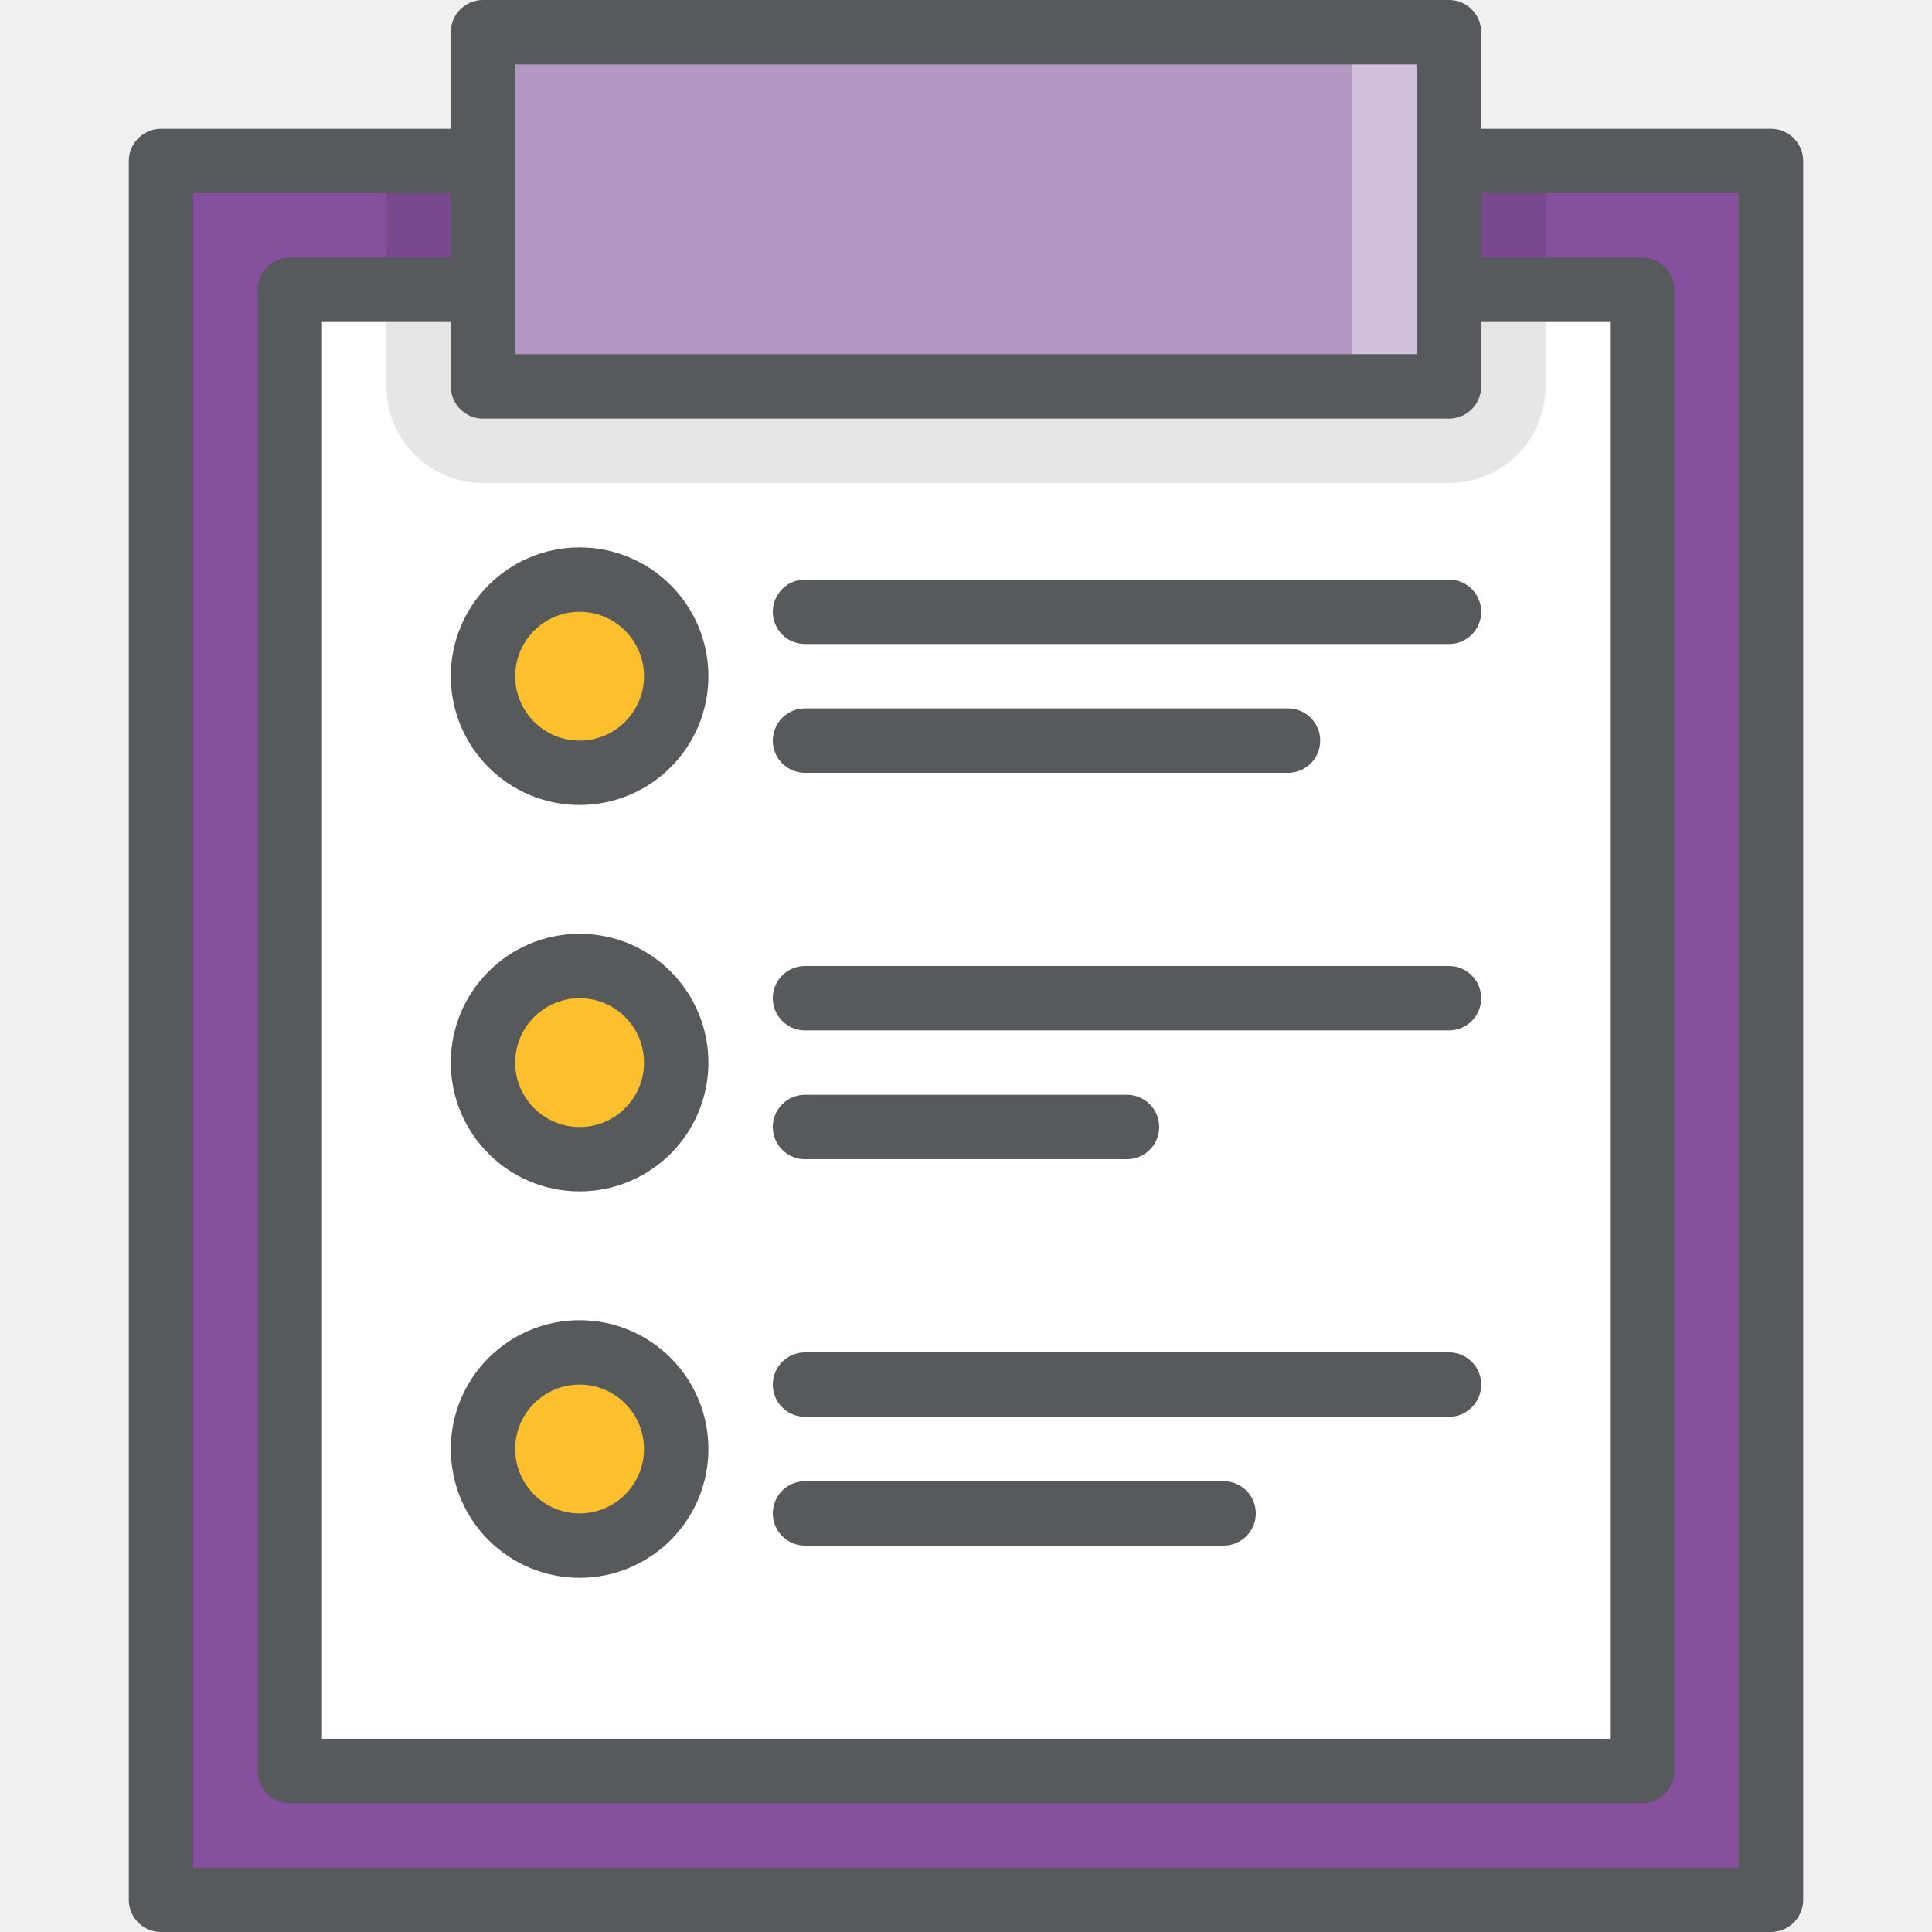
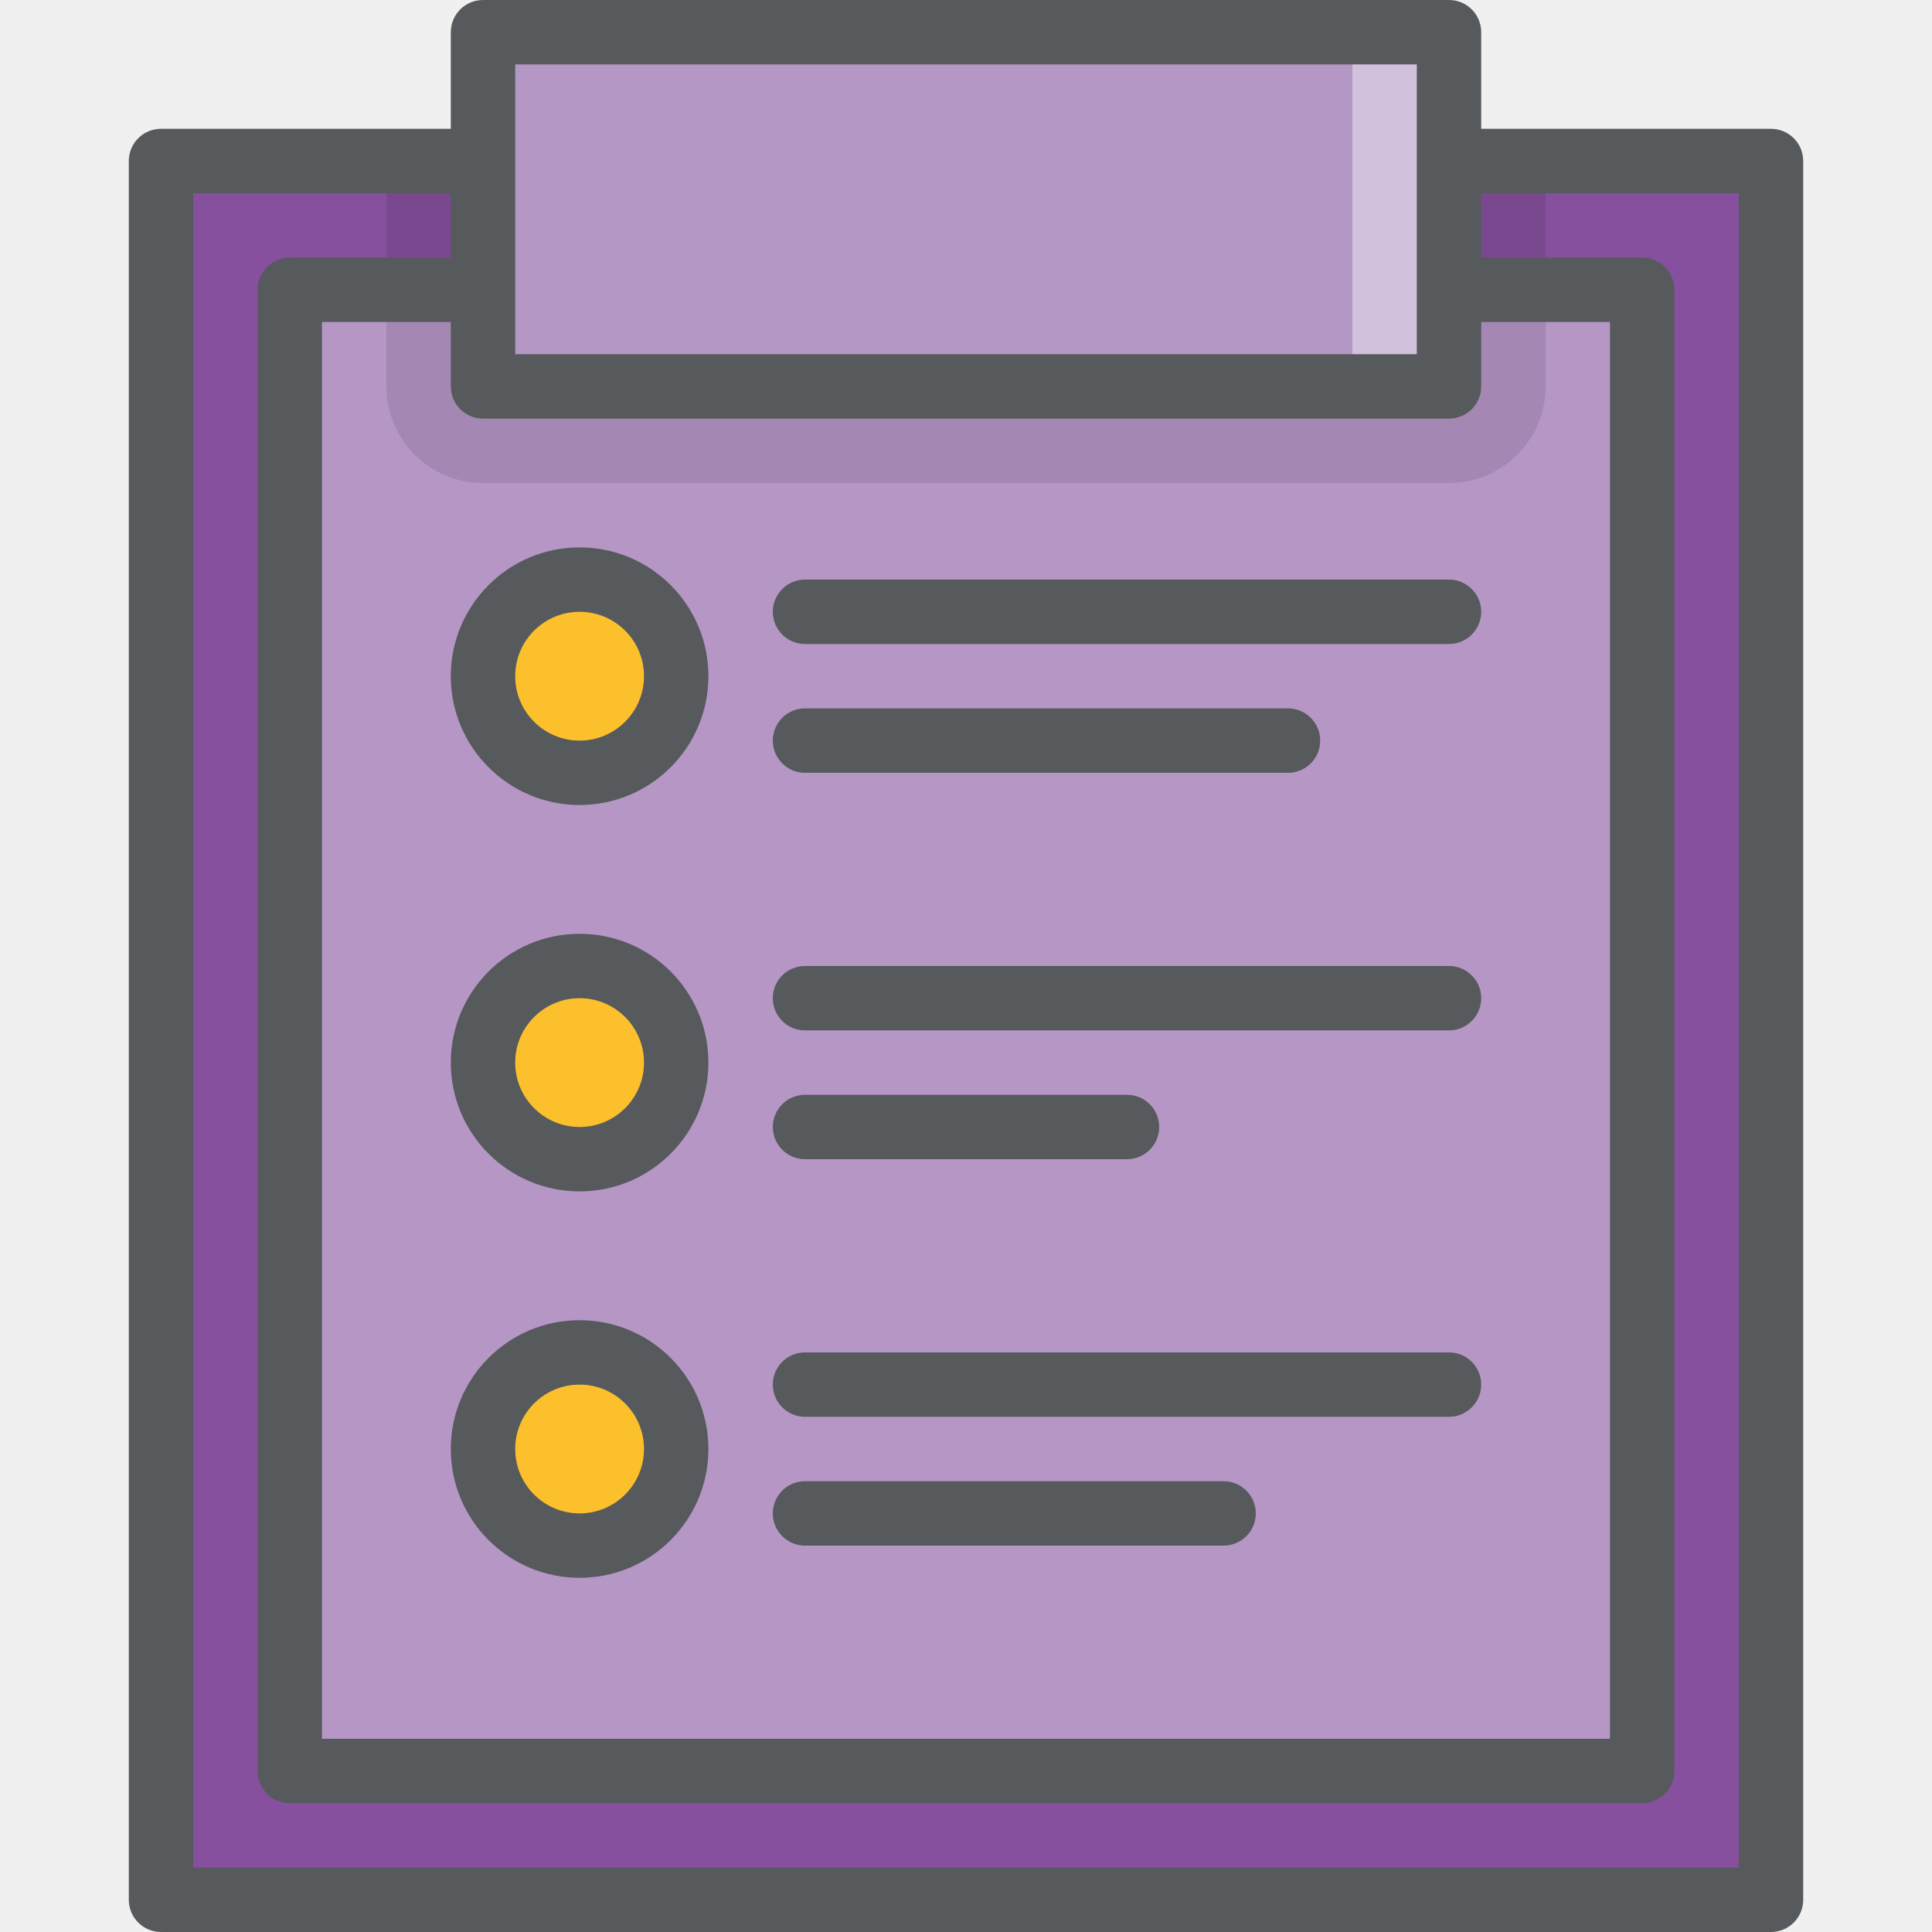
- <svg xmlns="http://www.w3.org/2000/svg" height="60" width="60" viewBox="0 0 60 60">
-   <g style="isolation:isolate;">
-     <g>
-       <path d="M5 5h50v54H5z" style="fill:#86509e;" />
-       <path d="M5 5h50v54H5z" style="fill:none;stroke:#565a5c;stroke-linecap:round;stroke-linejoin:round;stroke-width:2px;" />
-       <path d="M9 9h42v46H9z" style="fill:#fff;" />
-       <path d="M12 9v3a3 3 0 0 0 3 3h30a3 3 0 0 0 3-3V9z" style="opacity:0.1;mix-blend-mode:multiply;" />
-       <path d="M9 9h42v46H9z" style="fill:none;stroke:#565a5c;stroke-linecap:round;stroke-linejoin:round;stroke-width:2px;" />
-       <path d="M15 1h30v11H15z" style="fill:#b497c4;" />
-       <path d="M42 1h3v11h-3z" style="fill:#fff;opacity:0.4;mix-blend-mode:lighten;" />
-       <path d="M15 1h30v11H15z" style="fill:none;stroke:#565a5c;stroke-linecap:round;stroke-linejoin:round;stroke-width:2px;" />
-       <circle cx="18" cy="21" r="3" style="stroke:#565a5c;stroke-linecap:round;stroke-linejoin:round;stroke-width:2px;fill:#fcc02d;" />
-       <circle cx="18" cy="33" r="3" style="stroke:#565a5c;stroke-linecap:round;stroke-linejoin:round;stroke-width:2px;fill:#fcc02d;" />
-       <circle cx="18" cy="45" r="3" style="stroke:#565a5c;stroke-linecap:round;stroke-linejoin:round;stroke-width:2px;fill:#fcc02d;" />
-       <path d="M25 19h20M25 23h15M25 31h20M25 35h10M25 43h20M25 47h13" style="fill:none;stroke:#565a5c;stroke-linecap:round;stroke-linejoin:round;stroke-width:2px;" />
-       <path d="M12 6h2v2h-2zM46 6h2v2h-2z" style="opacity:0.1;mix-blend-mode:multiply;" />
-     </g>
-   </g>
+ <svg xmlns="http://www.w3.org/2000/svg" width="60" height="60" viewBox="0 0 60 60">
+   <path fill="#86509e" d="M5 5h50v54H5z" />
+   <path opacity=".4" fill="#fff" d="M9 9h42v46H9z" />
+   <path opacity=".1" d="M12 9v3a3 3 0 0 0 3 3h30a3 3 0 0 0 3-3V9z" />
+   <path fill="#b497c4" d="M15 1h30v11H15z" />
+   <path opacity=".4" fill="#fff" d="M42 1h3v11h-3z" />
+   <path fill="#565a5c" d="M55 4h-9V1a1 1 0 0 0-1-1H15a1 1 0 0 0-1 1v3H5a1 1 0 0 0-1 1v54a1 1 0 0 0 1 1h50a1 1 0 0 0 1-1V5a1 1 0 0 0-1-1zM16 2h28v9H16zm-1 11h30a1 1 0 0 0 1-1v-2h4v44H10V10h4v2a1 1 0 0 0 1 1zm39 45H6V6h8v2H9a1 1 0 0 0-1 1v46a1 1 0 0 0 1 1h42a1 1 0 0 0 1-1V9a1 1 0 0 0-1-1h-5V6h8z" />
+   <circle fill="#fcc02d" cx="18" cy="21" r="3" />
+   <path fill="#565a5c" d="M18 25a4 4 0 1 1 4-4 4 4 0 0 1-4 4zm0-6a2 2 0 1 0 2 2 2 2 0 0 0-2-2z" />
+   <circle fill="#fcc02d" cx="18" cy="33" r="3" />
+   <path fill="#565a5c" d="M18 37a4 4 0 1 1 4-4 4 4 0 0 1-4 4zm0-6a2 2 0 1 0 2 2 2 2 0 0 0-2-2z" />
+   <circle fill="#fcc02d" cx="18" cy="45" r="3" />
+   <path fill="#565a5c" d="M18 49a4 4 0 1 1 4-4 4 4 0 0 1-4 4zm0-6a2 2 0 1 0 2 2 2 2 0 0 0-2-2zM45 20H25a1 1 0 0 1 0-2h20a1 1 0 0 1 0 2zM40 24H25a1 1 0 0 1 0-2h15a1 1 0 0 1 0 2zM45 32H25a1 1 0 0 1 0-2h20a1 1 0 0 1 0 2zM35 36H25a1 1 0 0 1 0-2h10a1 1 0 0 1 0 2zM45 44H25a1 1 0 0 1 0-2h20a1 1 0 0 1 0 2zM38 48H25a1 1 0 0 1 0-2h13a1 1 0 0 1 0 2z" />
+   <path opacity=".1" d="M12 6h2v2h-2zM46 6h2v2h-2z" />
</svg>
